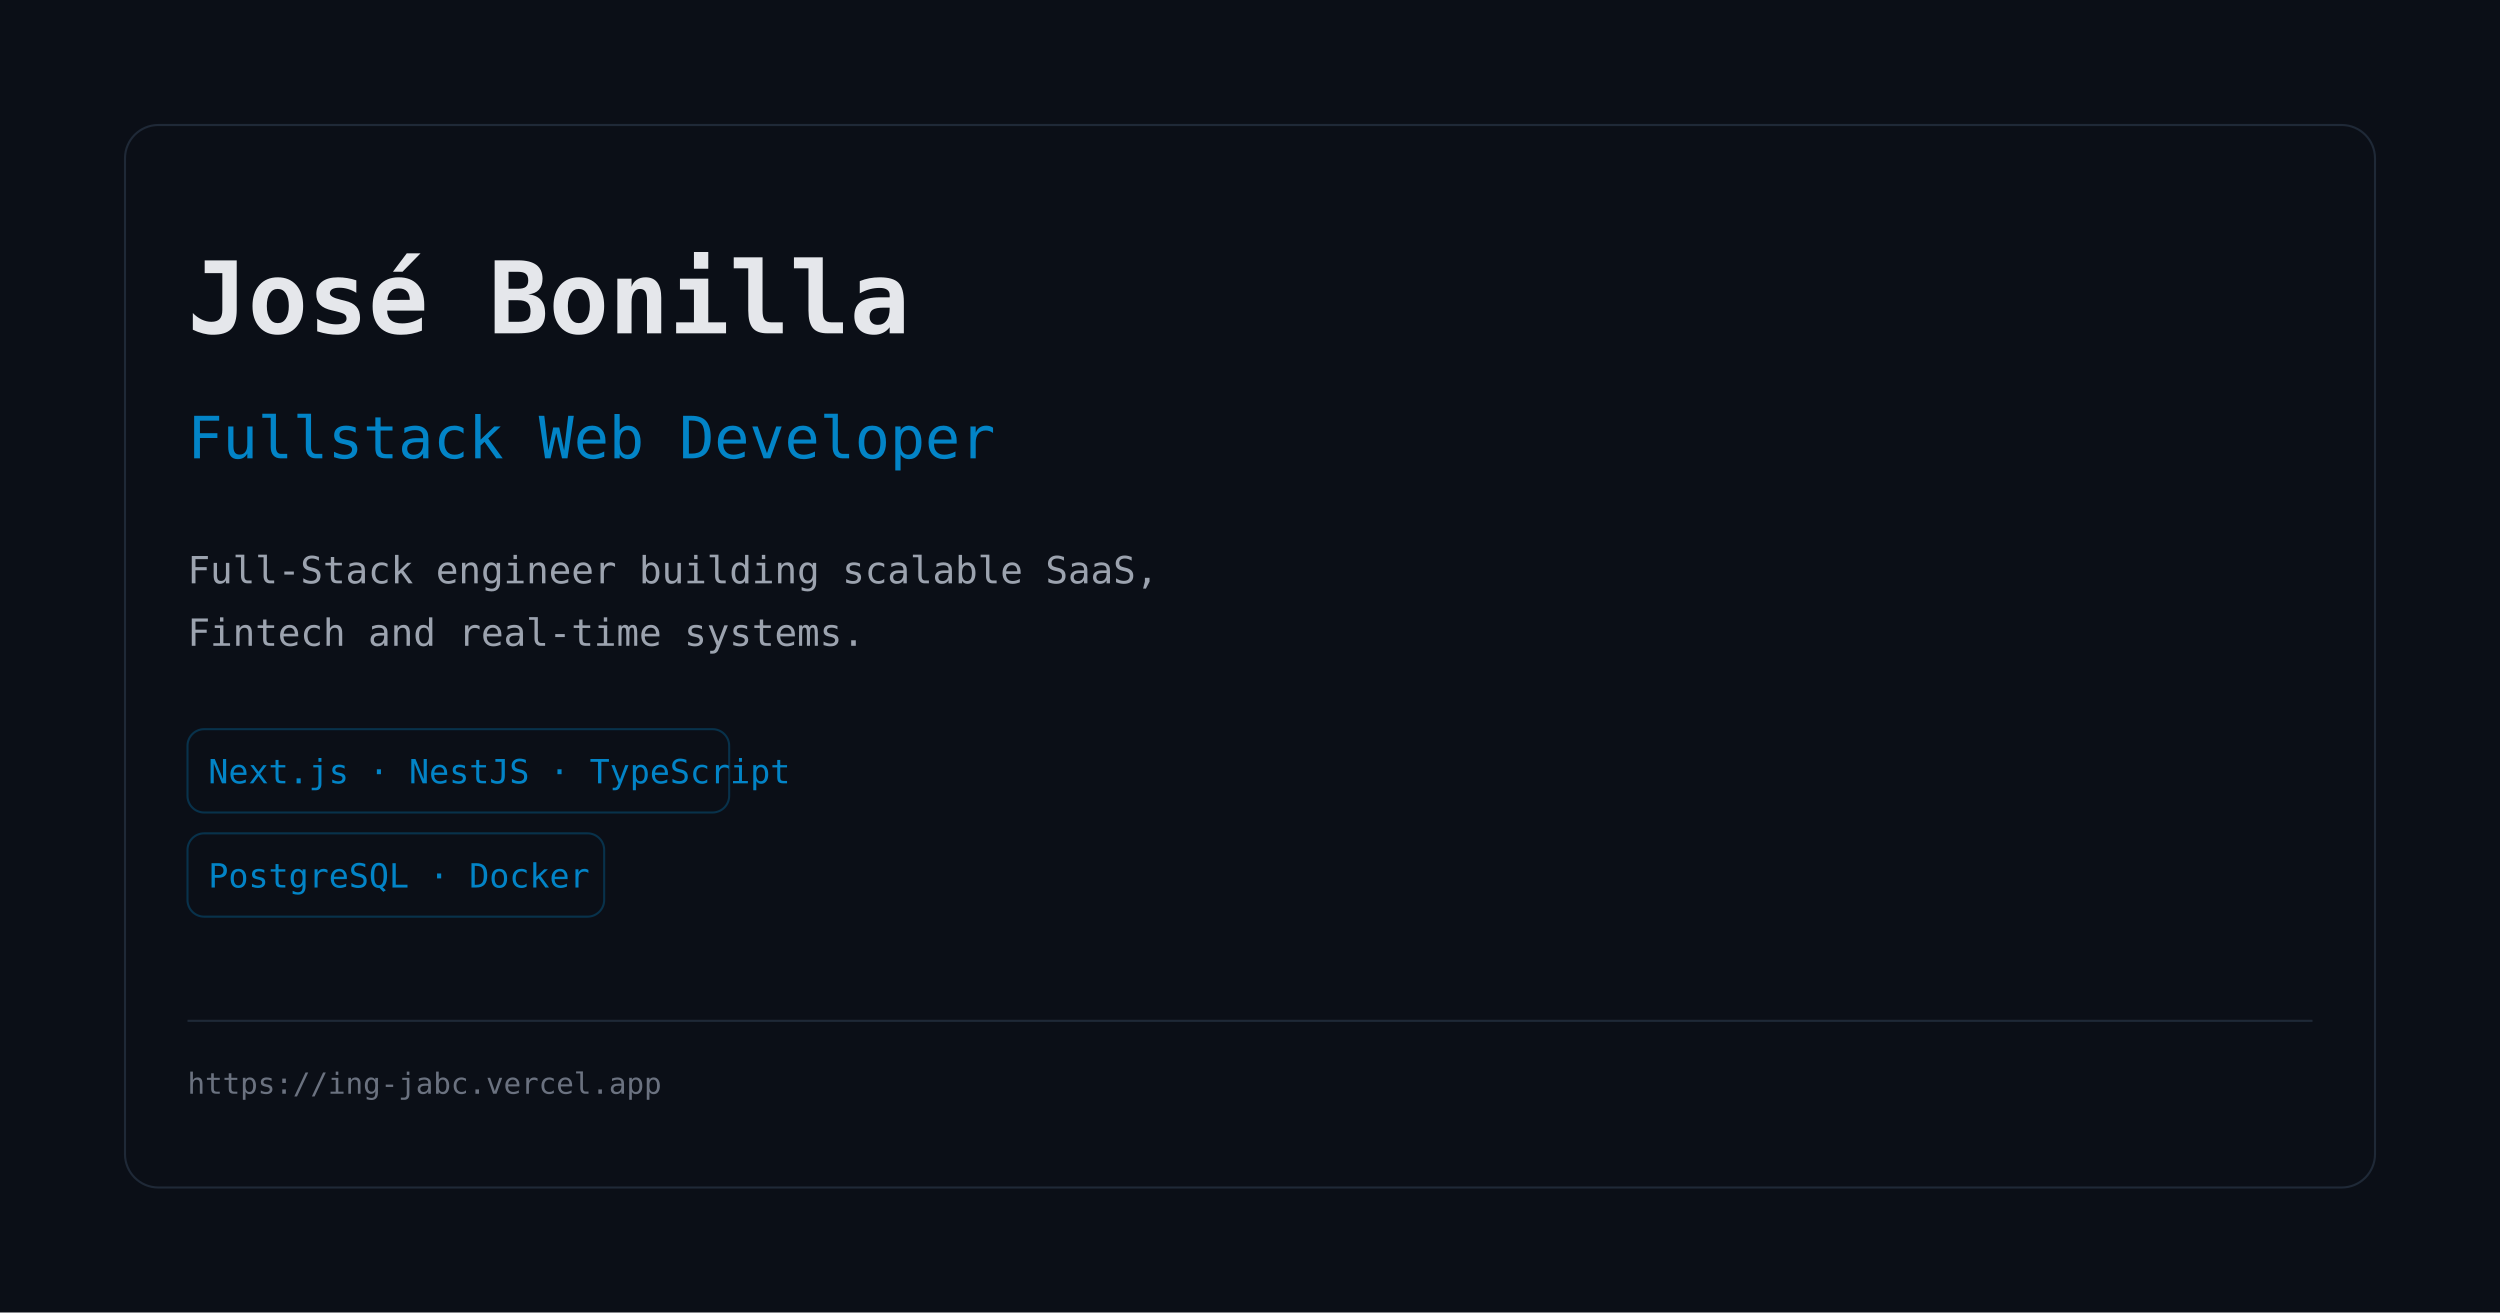
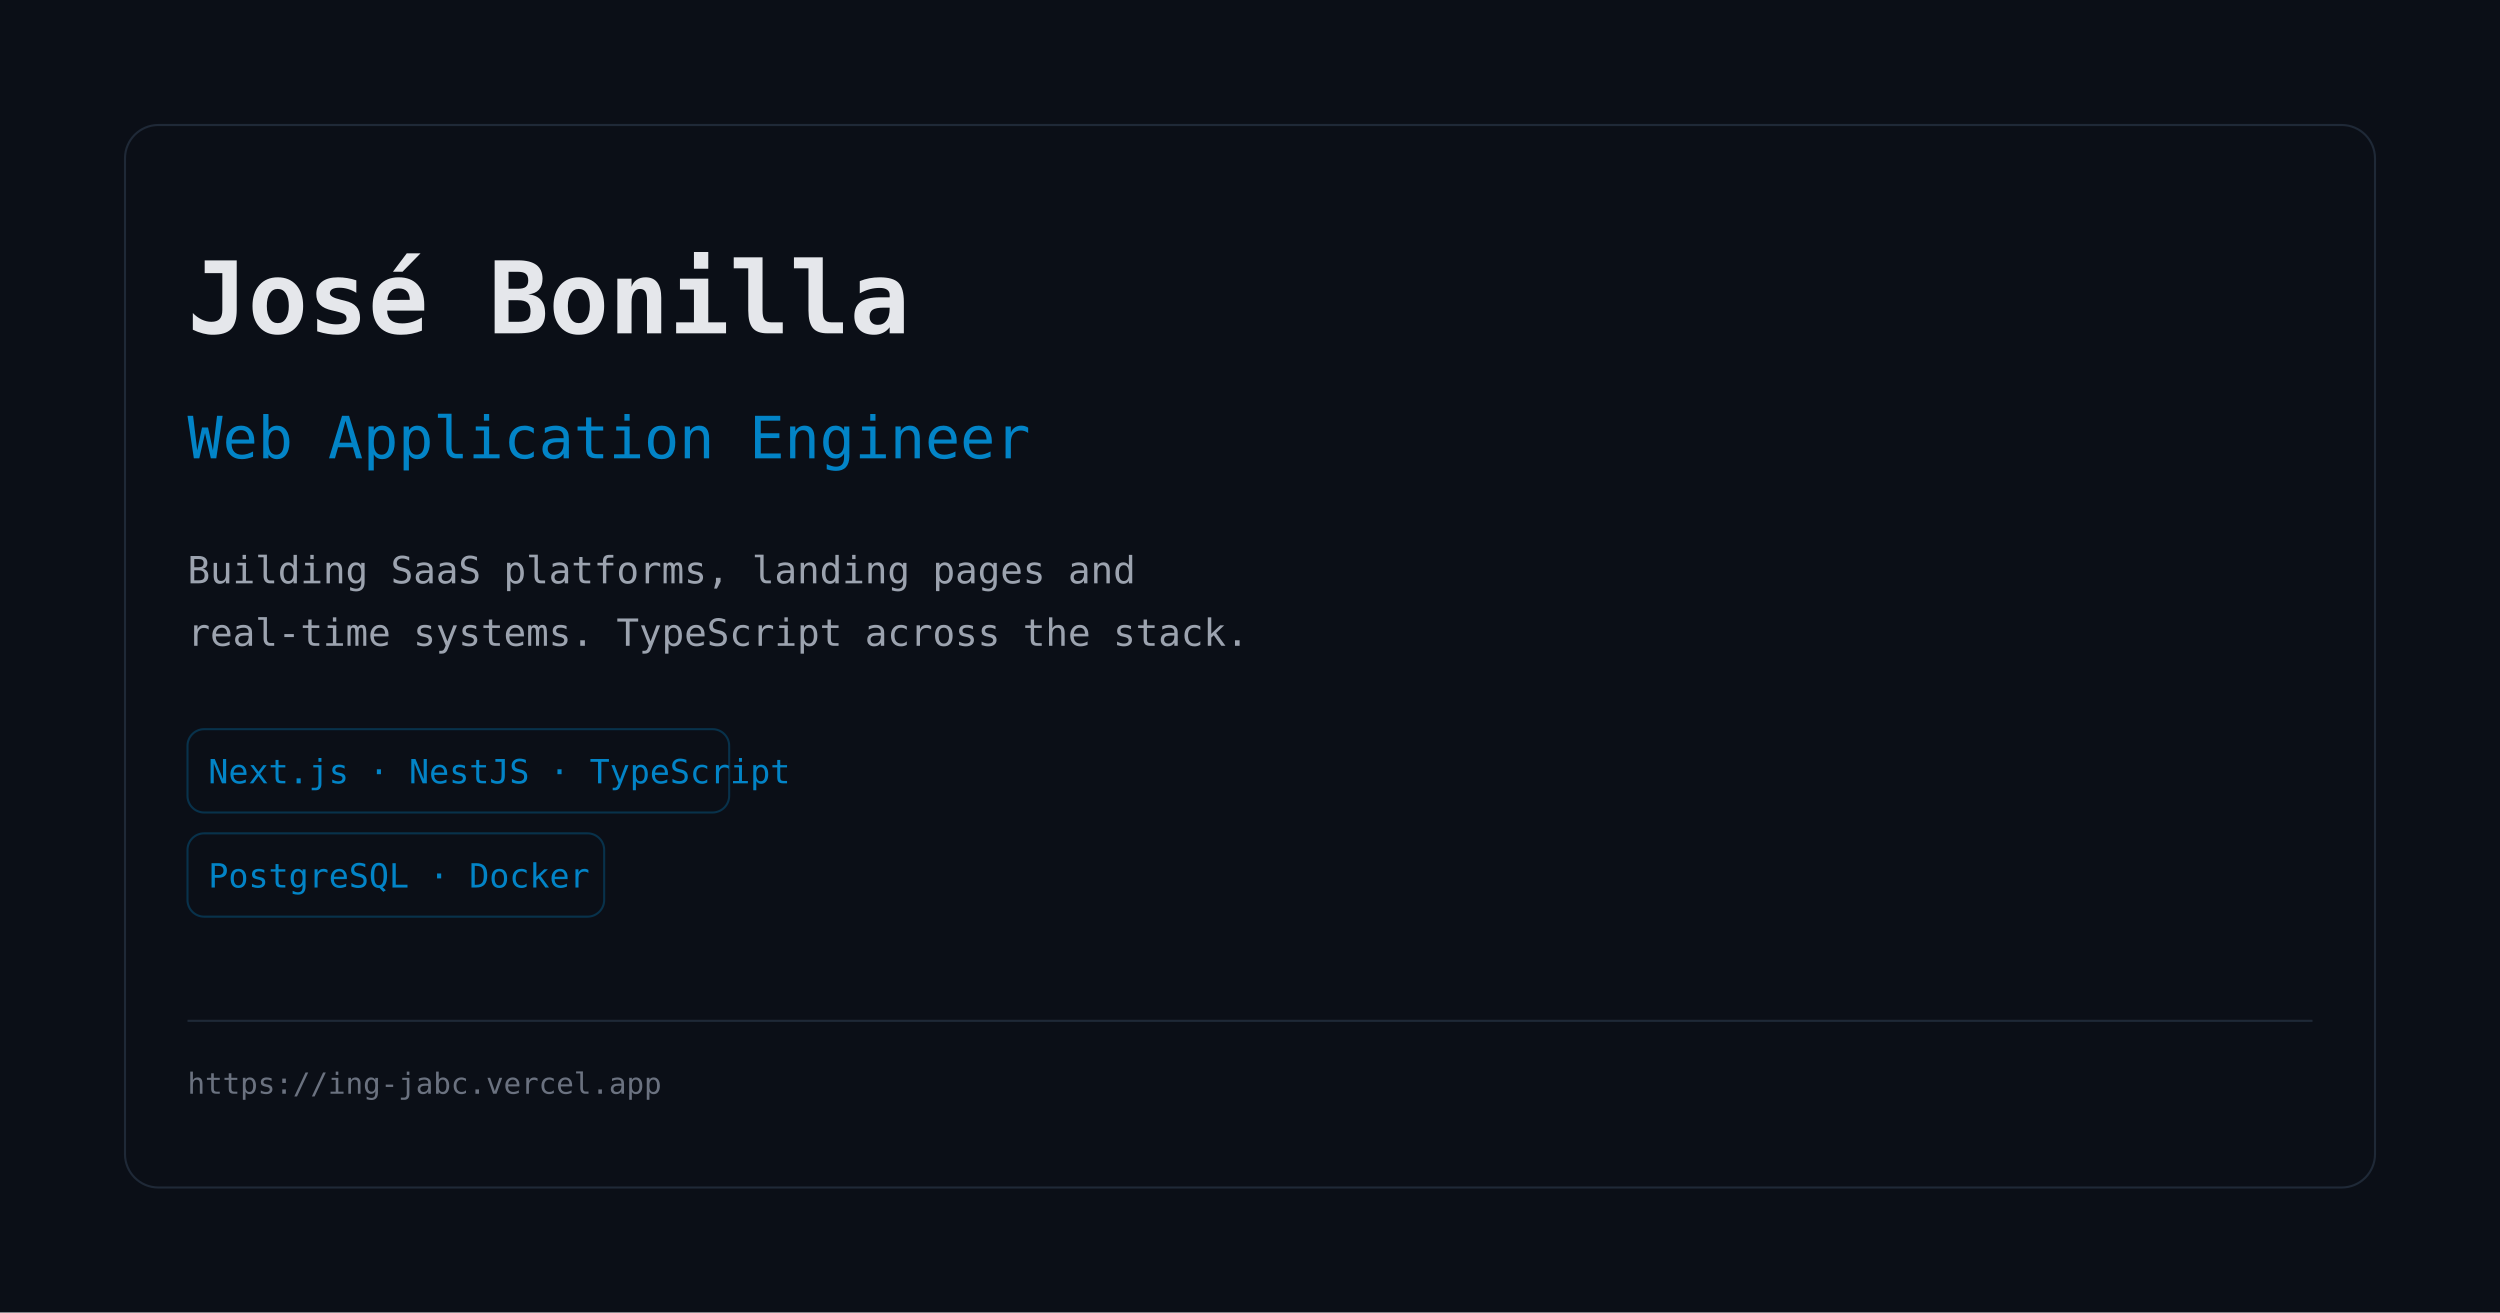
<svg xmlns="http://www.w3.org/2000/svg" width="1200" height="630" viewBox="0 0 1200 630" fill="none">
  <rect width="1200" height="630" fill="#0B0F17" />
  <rect x="60" y="60" width="1080" height="510" rx="16" fill="none" stroke="#1F2937" stroke-width="1" />
  <text x="90" y="160" font-family="monospace" font-size="48" font-weight="bold" fill="#E5E7EB">José Bonilla</text>
-   <text x="90" y="220" font-family="monospace" font-size="28" fill="#0284C7">Fullstack Web Developer</text>
-   <text x="90" y="280" font-family="monospace" font-size="18" fill="#9CA3AF">Full-Stack engineer building scalable SaaS,</text>
-   <text x="90" y="310" font-family="monospace" font-size="18" fill="#9CA3AF">Fintech and real-time systems.</text>
+   <text x="90" y="220" font-family="monospace" font-size="28" fill="#0284C7">Web Application Engineer</text>
+   <text x="90" y="280" font-family="monospace" font-size="18" fill="#9CA3AF">Building SaaS platforms, landing pages and</text>
+   <text x="90" y="310" font-family="monospace" font-size="18" fill="#9CA3AF">real-time systems. TypeScript across the stack.</text>
  <rect x="90" y="350" width="260" height="40" rx="8" fill="none" stroke="#0284C7" stroke-opacity="0.3" />
  <text x="100" y="376" font-family="monospace" font-size="16" fill="#0284C7">Next.js · NestJS · TypeScript</text>
  <rect x="90" y="400" width="200" height="40" rx="8" fill="none" stroke="#0284C7" stroke-opacity="0.3" />
  <text x="100" y="426" font-family="monospace" font-size="16" fill="#0284C7">PostgreSQL · Docker</text>
  <line x1="90" y1="490" x2="1110" y2="490" stroke="#1F2937" stroke-width="1" />
  <text x="90" y="525" font-family="monospace" font-size="14" fill="#6B7280">https://ing-jabc.vercel.app</text>
</svg>
